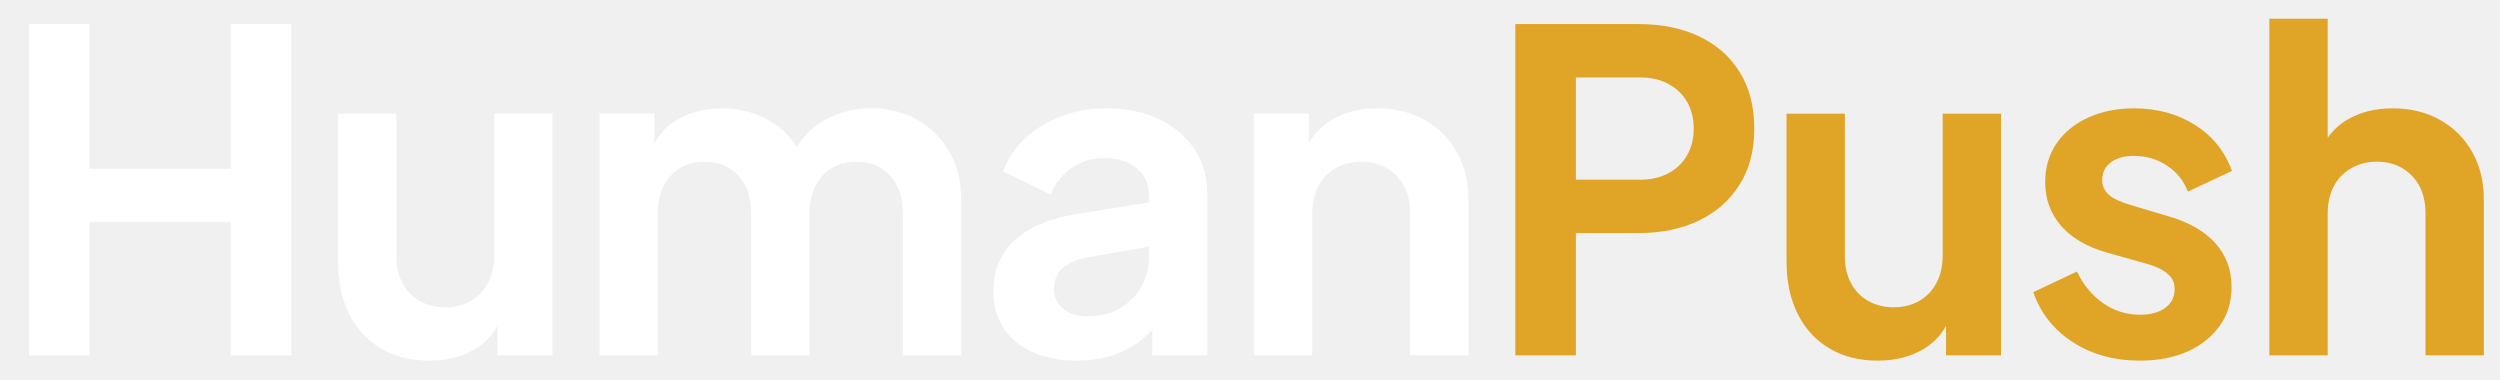
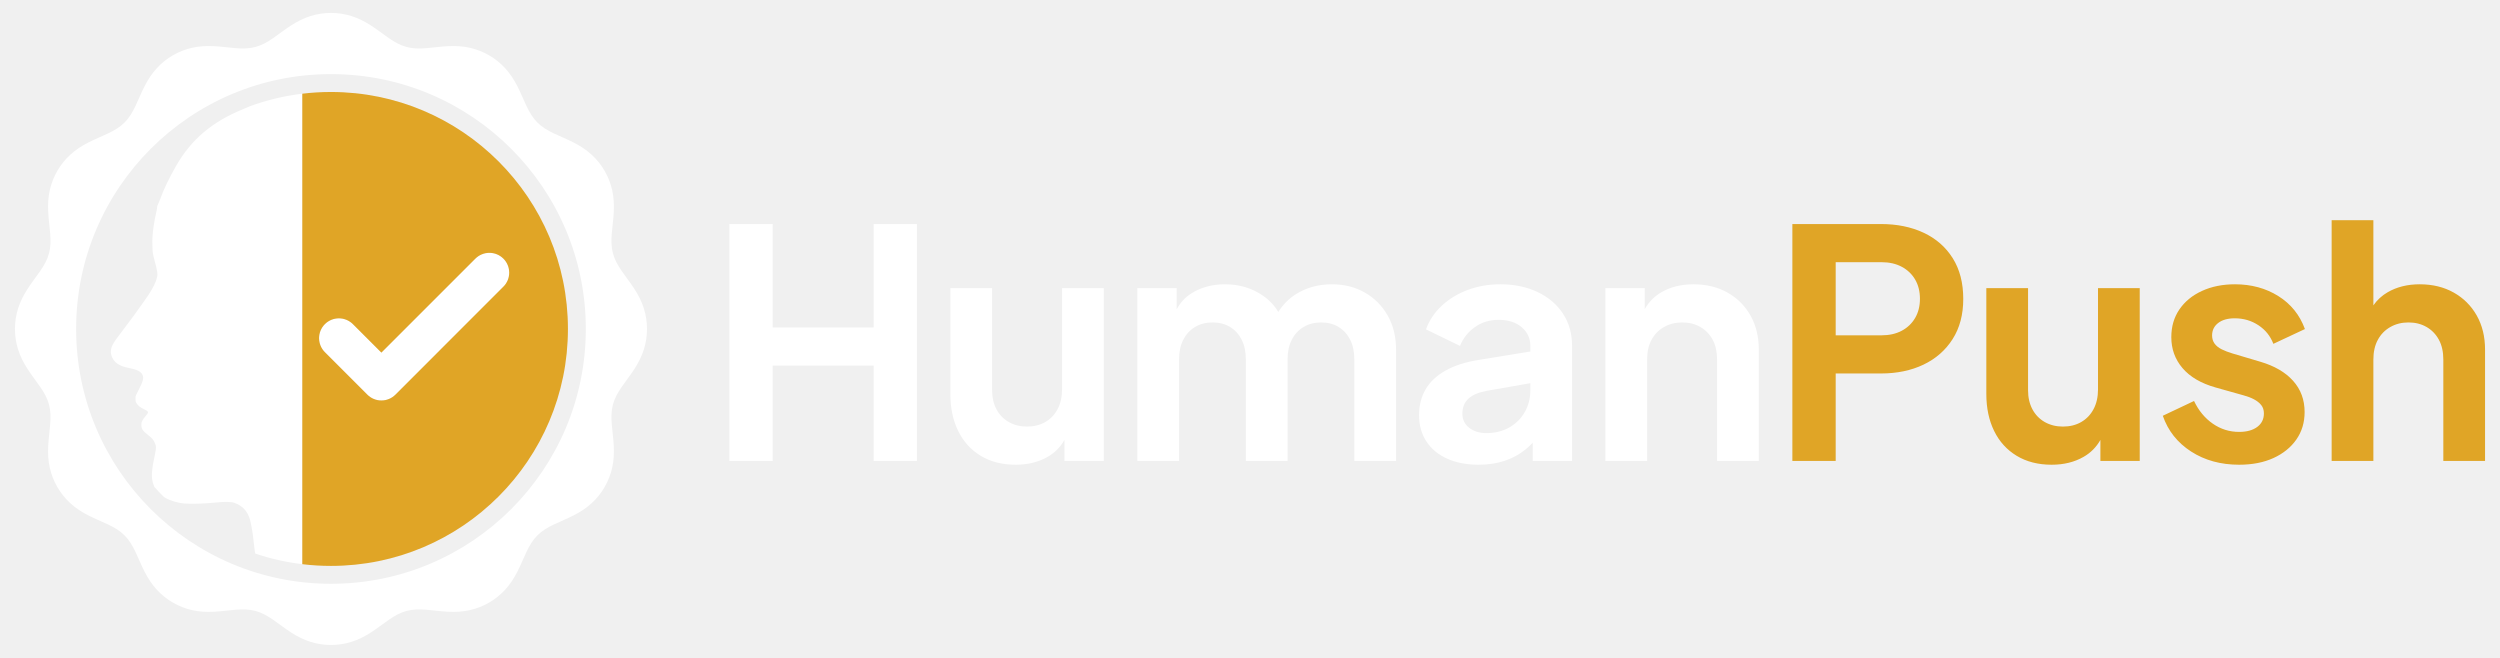
- <svg xmlns="http://www.w3.org/2000/svg" viewBox="328 96 830 126" width="830" height="126">
+ <svg xmlns="http://www.w3.org/2000/svg" viewBox="0 0 1158.64 305.40" width="1159" height="305">
  <path fill="#FFFFFF" d="M299.4 152.7C299.4 154.3 299.29 155.9 299.04 157.49C298.8 159.08 298.44 160.66 297.95 162.22C297.45 163.78 296.83 165.32 296.1 166.83C295.36 168.33 294.51 169.81 293.58 171.25C292.65 172.69 291.65 174.1 290.64 175.48C289.64 176.86 288.63 178.21 287.7 179.56C286.78 180.9 285.93 182.24 285.23 183.6C284.53 184.97 283.98 186.35 283.6 187.78C283.22 189.2 283 190.68 282.93 192.21C282.85 193.73 282.91 195.32 283.04 196.95C283.17 198.58 283.37 200.25 283.55 201.95C283.73 203.65 283.89 205.37 283.98 207.08C284.06 208.79 284.06 210.49 283.95 212.17C283.83 213.84 283.6 215.48 283.25 217.08C282.89 218.68 282.42 220.23 281.83 221.72C281.25 223.22 280.55 224.67 279.75 226.05C278.95 227.44 278.05 228.77 277.04 230.02C276.04 231.28 274.93 232.46 273.73 233.57C272.52 234.67 271.21 235.69 269.82 236.63C268.43 237.57 266.95 238.42 265.43 239.2C263.91 239.99 262.33 240.7 260.77 241.39C259.21 242.09 257.66 242.75 256.19 243.46C254.71 244.16 253.31 244.9 252.03 245.73C250.74 246.56 249.57 247.48 248.53 248.53C247.48 249.57 246.56 250.74 245.73 252.03C244.9 253.31 244.16 254.71 243.46 256.19C242.75 257.66 242.09 259.21 241.39 260.77C240.7 262.33 239.99 263.91 239.2 265.43C238.42 266.95 237.57 268.43 236.63 269.82C235.69 271.21 234.67 272.52 233.57 273.73C232.46 274.93 231.28 276.04 230.02 277.04C228.77 278.05 227.44 278.95 226.05 279.75C224.67 280.55 223.22 281.25 221.72 281.83C220.23 282.42 218.68 282.89 217.08 283.25C215.48 283.6 213.84 283.83 212.17 283.95C210.49 284.06 208.79 284.06 207.08 283.98C205.37 283.89 203.65 283.73 201.95 283.55C200.25 283.37 198.58 283.17 196.95 283.04C195.32 282.91 193.73 282.85 192.21 282.93C190.68 283 189.2 283.22 187.78 283.6C186.35 283.98 184.97 284.53 183.6 285.23C182.24 285.93 180.9 286.78 179.56 287.7C178.21 288.63 176.86 289.64 175.48 290.64C174.1 291.65 172.69 292.65 171.25 293.58C169.81 294.51 168.33 295.36 166.83 296.1C165.32 296.83 163.78 297.45 162.22 297.95C160.66 298.44 159.08 298.8 157.49 299.04C155.9 299.29 154.3 299.4 152.7 299.4C151.1 299.4 149.5 299.29 147.91 299.04C146.32 298.8 144.74 298.44 143.18 297.95C141.62 297.45 140.09 296.83 138.58 296.1C137.07 295.36 135.6 294.51 134.16 293.58C132.71 292.65 131.31 291.65 129.93 290.64C128.55 289.64 127.2 288.63 125.85 287.7C124.5 286.78 123.16 285.93 121.8 285.23C120.44 284.53 119.06 283.98 117.63 283.6C116.2 283.22 114.73 283 113.2 282.93C111.67 282.85 110.09 282.91 108.46 283.04C106.83 283.17 105.15 283.37 103.46 283.55C101.76 283.73 100.04 283.89 98.33 283.98C96.61 284.06 94.91 284.06 93.24 283.95C91.56 283.83 89.92 283.6 88.32 283.25C86.73 282.89 85.18 282.42 83.68 281.83C82.18 281.25 80.74 280.55 79.35 279.75C77.97 278.95 76.64 278.05 75.38 277.04C74.13 276.04 72.94 274.93 71.84 273.73C70.73 272.52 69.71 271.21 68.77 269.82C67.84 268.43 66.99 266.95 66.2 265.43C65.42 263.91 64.7 262.33 64.01 260.77C63.32 259.21 62.65 257.66 61.95 256.19C61.24 254.71 60.5 253.31 59.67 252.03C58.85 250.74 57.92 249.57 56.88 248.53C55.83 247.48 54.66 246.56 53.38 245.73C52.09 244.9 50.69 244.16 49.21 243.46C47.74 242.75 46.19 242.09 44.63 241.39C43.07 240.7 41.5 239.99 39.97 239.2C38.45 238.42 36.97 237.57 35.58 236.63C34.19 235.69 32.88 234.67 31.68 233.57C30.47 232.46 29.37 231.28 28.36 230.02C27.36 228.77 26.45 227.44 25.65 226.05C24.85 224.67 24.16 223.22 23.57 221.72C22.99 220.23 22.51 218.68 22.16 217.08C21.8 215.48 21.57 213.84 21.46 212.17C21.34 210.49 21.34 208.79 21.43 207.08C21.51 205.37 21.68 203.65 21.86 201.95C22.04 200.25 22.23 198.58 22.36 196.95C22.49 195.32 22.55 193.73 22.48 192.21C22.4 190.68 22.19 189.2 21.8 187.78C21.42 186.35 20.87 184.97 20.17 183.6C19.47 182.24 18.63 180.9 17.7 179.56C16.77 178.21 15.77 176.86 14.76 175.48C13.76 174.1 12.75 172.69 11.83 171.25C10.9 169.81 10.05 168.33 9.31 166.83C8.57 165.32 7.95 163.78 7.46 162.22C6.97 160.66 6.6 159.08 6.36 157.49C6.12 155.9 6 154.3 6 152.7C6 151.1 6.12 149.5 6.36 147.91C6.6 146.32 6.97 144.74 7.46 143.18C7.95 141.62 8.57 140.09 9.31 138.58C10.05 137.07 10.9 135.6 11.83 134.16C12.75 132.71 13.76 131.31 14.76 129.93C15.77 128.55 16.77 127.2 17.7 125.85C18.63 124.5 19.47 123.16 20.17 121.8C20.87 120.44 21.42 119.06 21.8 117.63C22.19 116.2 22.4 114.73 22.48 113.2C22.55 111.67 22.49 110.09 22.36 108.46C22.23 106.83 22.04 105.15 21.86 103.46C21.68 101.76 21.51 100.04 21.43 98.33C21.34 96.61 21.34 94.91 21.46 93.24C21.57 91.56 21.8 89.92 22.16 88.32C22.51 86.73 22.99 85.18 23.57 83.68C24.16 82.18 24.85 80.74 25.65 79.35C26.45 77.97 27.36 76.64 28.36 75.38C29.37 74.13 30.47 72.94 31.68 71.84C32.88 70.73 34.19 69.71 35.58 68.77C36.97 67.84 38.45 66.99 39.97 66.2C41.5 65.42 43.07 64.7 44.63 64.01C46.19 63.32 47.74 62.65 49.21 61.95C50.69 61.24 52.09 60.5 53.38 59.67C54.66 58.85 55.83 57.92 56.88 56.88C57.92 55.83 58.85 54.66 59.67 53.38C60.5 52.09 61.24 50.69 61.95 49.21C62.65 47.74 63.32 46.19 64.01 44.63C64.7 43.07 65.42 41.5 66.2 39.97C66.99 38.45 67.84 36.97 68.77 35.58C69.71 34.19 70.73 32.88 71.84 31.68C72.94 30.47 74.13 29.37 75.38 28.36C76.64 27.36 77.97 26.45 79.35 25.65C80.74 24.85 82.18 24.16 83.68 23.57C85.18 22.99 86.73 22.51 88.32 22.16C89.92 21.8 91.56 21.57 93.24 21.46C94.91 21.34 96.61 21.34 98.33 21.43C100.04 21.51 101.76 21.68 103.46 21.86C105.15 22.04 106.83 22.23 108.46 22.36C110.09 22.49 111.67 22.55 113.2 22.48C114.73 22.4 116.2 22.19 117.63 21.8C119.06 21.42 120.44 20.87 121.8 20.17C123.16 19.47 124.5 18.63 125.85 17.7C127.2 16.77 128.55 15.77 129.93 14.76C131.31 13.76 132.71 12.75 134.16 11.83C135.6 10.9 137.07 10.05 138.58 9.31C140.09 8.57 141.62 7.95 143.18 7.46C144.74 6.97 146.32 6.6 147.91 6.36C149.5 6.12 151.1 6 152.7 6C154.3 6 155.9 6.12 157.49 6.36C159.08 6.6 160.66 6.97 162.22 7.46C163.78 7.95 165.32 8.57 166.83 9.31C168.33 10.05 169.81 10.9 171.25 11.83C172.69 12.75 174.1 13.76 175.48 14.76C176.86 15.77 178.21 16.77 179.56 17.7C180.9 18.63 182.24 19.47 183.6 20.17C184.97 20.87 186.35 21.42 187.78 21.8C189.2 22.19 190.68 22.4 192.21 22.48C193.73 22.55 195.32 22.49 196.95 22.36C198.58 22.23 200.25 22.04 201.95 21.86C203.65 21.68 205.37 21.51 207.08 21.43C208.79 21.34 210.49 21.34 212.17 21.46C213.84 21.57 215.48 21.8 217.08 22.16C218.68 22.51 220.23 22.99 221.72 23.57C223.22 24.16 224.67 24.85 226.05 25.65C227.44 26.45 228.77 27.36 230.02 28.36C231.28 29.37 232.46 30.47 233.57 31.68C234.67 32.88 235.69 34.19 236.63 35.58C237.57 36.97 238.42 38.45 239.2 39.97C239.99 41.5 240.7 43.07 241.39 44.63C242.09 46.19 242.75 47.74 243.46 49.21C244.16 50.69 244.9 52.09 245.73 53.38C246.56 54.66 247.48 55.83 248.53 56.88C249.57 57.92 250.74 58.85 252.03 59.67C253.31 60.5 254.71 61.24 256.19 61.95C257.66 62.65 259.21 63.32 260.77 64.01C262.33 64.7 263.91 65.42 265.43 66.2C266.95 66.99 268.43 67.84 269.82 68.77C271.21 69.71 272.52 70.73 273.73 71.84C274.93 72.94 276.04 74.13 277.04 75.38C278.05 76.64 278.95 77.97 279.75 79.35C280.55 80.74 281.25 82.18 281.83 83.68C282.42 85.18 282.89 86.73 283.25 88.32C283.6 89.92 283.83 91.56 283.95 93.24C284.06 94.91 284.06 96.61 283.98 98.33C283.89 100.04 283.73 101.76 283.55 103.46C283.37 105.15 283.17 106.83 283.04 108.46C282.91 110.09 282.85 111.67 282.93 113.2C283 114.73 283.22 116.2 283.6 117.63C283.98 119.06 284.53 120.44 285.23 121.8C285.93 123.16 286.78 124.5 287.7 125.85C288.63 127.2 289.64 128.55 290.64 129.93C291.65 131.31 292.65 132.71 293.58 134.16C294.51 135.6 295.36 137.07 296.1 138.58C296.83 140.09 297.45 141.62 297.95 143.18C298.44 144.74 298.8 146.32 299.04 147.91C299.29 149.5 299.4 151.1 299.4 152.7ZM271 152.7C271 87.37 218.04 34.4 152.7 34.4C87.37 34.4 34.4 87.37 34.4 152.7C34.4 218.04 87.37 271 152.7 271C218.04 271 271 218.04 271 152.7ZM139.39 43.5L139.39 261.9C131.86 261 124.56 259.33 117.57 256.97C117.42 256.58 117.34 256.05 117.27 255.29C117.19 254.54 117.05 253.38 116.96 252.72C116.86 252.05 116.69 250.62 116.58 249.54C116.47 248.46 116.25 246.86 116.08 245.99C115.92 245.13 115.69 243.89 115.57 243.23C114.63 238.01 112.21 234.94 107.83 233.41C106.32 232.89 103.45 232.84 99.2 233.28C94.03 233.81 88.08 234 84.65 233.73C81.67 233.5 77.96 232.38 75.67 231.03C75.49 230.92 75.32 230.82 75.15 230.71C73.63 229.21 72.16 227.66 70.74 226.06C70.54 225.64 70.37 225.2 70.21 224.71C69.18 221.62 69.37 218.38 71.02 210.73C71.65 207.79 71.62 207.02 70.79 205.3C70.19 204.05 69.49 203.27 67.77 201.92C65.28 199.96 64.7 199.1 64.7 197.28C64.7 196.21 64.73 196.09 65.18 195.21C65.47 194.64 66.05 193.82 66.64 193.16C68.22 191.39 68.16 191.02 66.15 190.08C63.99 189.06 62.98 188.23 62.25 186.86C62 186.38 61.96 186.11 61.96 185.08C61.96 184.7 61.96 184.44 61.99 184.18C62.08 183.62 62.35 183.09 63.24 181.37C65.43 177.11 65.87 175.54 65.27 174.14C64.56 172.48 62.75 171.55 58.85 170.8C55.17 170.1 52.96 168.88 51.64 166.84C50.25 164.7 50.15 162.44 51.33 160.11C52.12 158.56 52.69 157.76 56.71 152.46C60.44 147.55 61.62 145.95 65.01 141.17C67.57 137.57 68.12 136.75 69.33 134.73C71.1 131.76 72.14 129.03 72.14 127.38C72.14 126.41 71.52 123.28 71.07 121.97C70.9 121.46 70.55 120.09 70.3 118.92C69.88 116.91 69.85 116.64 69.8 113.82C69.73 110.51 69.84 108.89 70.4 104.92C70.73 102.55 70.99 101.19 71.79 97.65C71.93 97.02 72.01 96.36 71.97 96.2C71.92 95.98 72.06 95.55 72.46 94.73C72.77 94.1 73.21 93.03 73.45 92.37C74.9 88.22 77.4 82.98 80.75 77.11C87.84 64.67 97.65 56.4 112.38 50.47C113.71 49.94 114.85 49.45 114.91 49.39C114.92 49.38 114.92 49.37 114.93 49.36C122.71 46.51 130.9 44.52 139.39 43.5ZM162.88 150.47L176.1 163.69L219.73 120.06Q220.05 119.74 220.4 119.46Q220.75 119.17 221.12 118.92Q221.5 118.67 221.9 118.45Q222.3 118.24 222.72 118.07Q223.13 117.9 223.57 117.76Q224 117.63 224.44 117.54Q224.88 117.46 225.33 117.41Q225.78 117.37 226.24 117.37Q226.69 117.37 227.14 117.41Q227.59 117.46 228.03 117.54Q228.47 117.63 228.91 117.76Q229.34 117.9 229.76 118.07Q230.17 118.24 230.57 118.45Q230.97 118.67 231.35 118.92Q231.72 119.17 232.07 119.46Q232.42 119.74 232.74 120.06Q233.06 120.38 233.35 120.73Q233.63 121.08 233.89 121.46Q234.14 121.83 234.35 122.23Q234.56 122.63 234.74 123.05Q234.91 123.47 235.04 123.9Q235.17 124.33 235.26 124.77Q235.35 125.22 235.39 125.67Q235.44 126.12 235.44 126.57Q235.44 127.02 235.39 127.47Q235.35 127.92 235.26 128.36Q235.17 128.81 235.04 129.24Q234.91 129.67 234.74 130.09Q234.56 130.51 234.35 130.9Q234.14 131.3 233.89 131.68Q233.63 132.06 233.35 132.4Q233.06 132.75 232.74 133.07L182.61 183.21Q182.29 183.53 181.94 183.81Q181.59 184.1 181.21 184.35Q180.84 184.6 180.44 184.82Q180.04 185.03 179.62 185.2Q179.21 185.37 178.77 185.51Q178.34 185.64 177.9 185.73Q177.45 185.81 177 185.86Q176.55 185.9 176.1 185.9Q175.65 185.9 175.2 185.86Q174.75 185.81 174.31 185.73Q173.86 185.64 173.43 185.51Q173 185.37 172.58 185.2Q172.16 185.03 171.77 184.82Q171.37 184.6 170.99 184.35Q170.61 184.1 170.27 183.81Q169.92 183.53 169.6 183.21L149.87 163.48Q149.55 163.16 149.26 162.81Q148.98 162.46 148.72 162.08Q148.47 161.71 148.26 161.31Q148.05 160.91 147.87 160.49Q147.7 160.08 147.57 159.64Q147.44 159.21 147.35 158.77Q147.26 158.33 147.22 157.88Q147.17 157.43 147.17 156.97Q147.17 156.52 147.22 156.07Q147.26 155.62 147.35 155.18Q147.44 154.74 147.57 154.3Q147.7 153.87 147.87 153.45Q148.05 153.04 148.26 152.64Q148.47 152.24 148.72 151.86Q148.98 151.49 149.26 151.14Q149.55 150.79 149.87 150.47Q150.19 150.15 150.54 149.86Q150.89 149.58 151.26 149.32Q151.64 149.07 152.04 148.86Q152.44 148.65 152.85 148.47Q153.27 148.3 153.7 148.17Q154.14 148.04 154.58 147.95Q155.02 147.86 155.47 147.82Q155.92 147.77 156.37 147.77Q156.83 147.77 157.28 147.82Q157.73 147.86 158.17 147.95Q158.61 148.04 159.04 148.17Q159.48 148.3 159.89 148.47Q160.31 148.65 160.71 148.86Q161.11 149.07 161.48 149.32Q161.86 149.58 162.21 149.86Q162.56 150.15 162.88 150.47Z" />
  <path fill="#E0A526" d="M262.7 152.7C262.7 213.45 213.45 262.7 152.7 262.7C148.2 262.7 143.76 262.43 139.39 261.9L139.39 43.5C143.76 42.97 148.2 42.7 152.7 42.7C213.45 42.7 262.7 91.95 262.7 152.7ZM162.88 150.47Q162.56 150.15 162.21 149.86Q161.86 149.58 161.48 149.32Q161.11 149.07 160.71 148.86Q160.31 148.65 159.89 148.47Q159.48 148.3 159.04 148.17Q158.61 148.04 158.17 147.95Q157.73 147.86 157.28 147.82Q156.83 147.77 156.37 147.77Q155.92 147.77 155.47 147.82Q155.02 147.86 154.58 147.95Q154.14 148.04 153.7 148.17Q153.27 148.3 152.85 148.47Q152.44 148.65 152.04 148.86Q151.64 149.07 151.26 149.32Q150.89 149.58 150.54 149.86Q150.19 150.15 149.87 150.47Q149.55 150.79 149.26 151.14Q148.98 151.49 148.72 151.86Q148.47 152.24 148.26 152.64Q148.05 153.04 147.87 153.45Q147.7 153.87 147.57 154.3Q147.44 154.74 147.35 155.18Q147.26 155.62 147.22 156.07Q147.17 156.52 147.17 156.97Q147.17 157.43 147.22 157.88Q147.26 158.33 147.35 158.77Q147.44 159.21 147.57 159.64Q147.7 160.08 147.87 160.49Q148.05 160.91 148.26 161.31Q148.47 161.71 148.72 162.08Q148.98 162.46 149.26 162.81Q149.55 163.16 149.87 163.48L169.6 183.21Q169.92 183.53 170.27 183.81Q170.61 184.1 170.99 184.35Q171.37 184.6 171.77 184.82Q172.16 185.03 172.58 185.2Q173 185.37 173.43 185.51Q173.86 185.64 174.31 185.73Q174.75 185.81 175.2 185.86Q175.65 185.9 176.1 185.9Q176.55 185.9 177 185.86Q177.45 185.81 177.9 185.73Q178.34 185.64 178.77 185.51Q179.21 185.37 179.62 185.2Q180.04 185.03 180.44 184.82Q180.84 184.6 181.21 184.35Q181.59 184.1 181.94 183.81Q182.29 183.53 182.61 183.21L232.74 133.07Q233.06 132.75 233.35 132.4Q233.63 132.06 233.89 131.68Q234.14 131.3 234.35 130.9Q234.56 130.51 234.74 130.09Q234.91 129.67 235.04 129.24Q235.17 128.81 235.26 128.36Q235.35 127.92 235.39 127.47Q235.44 127.02 235.44 126.57Q235.44 126.12 235.39 125.67Q235.35 125.22 235.26 124.77Q235.17 124.33 235.04 123.9Q234.91 123.47 234.74 123.05Q234.56 122.63 234.35 122.23Q234.14 121.83 233.89 121.46Q233.63 121.08 233.35 120.73Q233.06 120.38 232.74 120.06Q232.42 119.74 232.07 119.46Q231.72 119.17 231.35 118.92Q230.97 118.67 230.57 118.45Q230.17 118.24 229.76 118.07Q229.34 117.9 228.91 117.76Q228.47 117.63 228.03 117.54Q227.59 117.46 227.14 117.41Q226.69 117.37 226.24 117.37Q225.78 117.37 225.33 117.41Q224.88 117.46 224.44 117.54Q224 117.63 223.57 117.76Q223.13 117.9 222.72 118.07Q222.3 118.24 221.9 118.45Q221.5 118.67 221.12 118.92Q220.75 119.17 220.4 119.46Q220.05 119.74 219.73 120.06L176.1 163.69Z" />
  <path fill="#FFFFFF" d="M527.02 213.96L527.02 133.74L545.28 133.74L545.28 143.6Q547.71 139.01 552.02 136.25Q558.72 131.97 567.72 131.97Q577.53 131.97 585.08 137.08Q589.82 140.29 592.45 144.83Q595.68 139.75 600.39 136.71Q607.75 131.97 617.38 131.97Q625.91 131.97 632.62 135.81Q639.34 139.65 643.23 146.47Q647.12 153.3 647.12 162.27L647.12 213.96L627.75 213.96L627.75 166.88Q627.75 161.53 625.83 157.73Q623.92 153.93 620.48 151.81Q617.05 149.68 612.29 149.68Q607.68 149.68 604.16 151.81Q600.63 153.93 598.7 157.75Q596.76 161.56 596.76 166.88L596.76 213.96L577.39 213.96L577.39 166.88Q577.39 161.53 575.47 157.73Q573.55 153.93 570.12 151.81Q566.69 149.68 561.93 149.68Q557.28 149.68 553.77 151.81Q550.27 153.93 548.33 157.75Q546.39 161.56 546.39 166.88L546.39 213.96ZM337.64 213.96L337.64 104L357.75 104L357.75 152.01L404.61 152.01L404.61 104L424.72 104L424.72 213.96L404.61 213.96L404.61 169.72L357.75 169.72L357.75 213.96ZM685.47 215.73Q677.06 215.73 670.82 212.91Q664.59 210.09 661.19 204.9Q657.8 199.72 657.8 192.67Q657.8 186.03 660.78 180.83Q663.77 175.62 669.99 172.08Q676.21 168.54 685.58 167.06L709.45 163.17L709.45 160.53Q709.45 155.33 705.45 151.9Q701.45 148.47 694.73 148.47Q688.5 148.47 683.75 151.81Q679.01 155.14 676.8 160.57L661.01 152.89Q663.33 146.55 668.4 141.86Q673.48 137.17 680.45 134.57Q687.43 131.97 695.51 131.97Q705.32 131.97 712.87 135.59Q720.41 139.2 724.62 145.62Q728.83 152.05 728.83 160.53L728.83 213.96L710.56 213.96L710.56 205.51Q709 207.19 707.26 208.61Q702.96 212.12 697.52 213.92Q692.07 215.73 685.47 215.73ZM744.29 213.96L744.29 133.74L762.56 133.74L762.56 143.51Q765.37 138.53 770.27 135.68Q776.65 131.97 785.18 131.97Q794.14 131.97 800.97 135.81Q807.8 139.65 811.65 146.47Q815.51 153.3 815.51 162.3L815.51 213.96L796.14 213.96L796.14 166.88Q796.14 161.53 794.11 157.73Q792.08 153.93 788.41 151.81Q784.75 149.68 779.98 149.68Q775.21 149.68 771.49 151.81Q767.76 153.93 765.71 157.75Q763.67 161.56 763.67 166.88L763.67 213.96ZM470.56 215.73Q461.19 215.73 454.34 211.6Q447.5 207.47 443.86 200.07Q440.23 192.67 440.23 182.86L440.23 133.74L459.6 133.74L459.6 181.19Q459.6 186.21 461.63 190.01Q463.66 193.81 467.37 195.92Q471.07 198.02 475.8 198.02Q480.63 198.02 484.3 195.9Q487.97 193.78 490.02 189.9Q492.07 186.03 492.07 180.83L492.07 133.74L511.44 133.74L511.44 213.96L493.18 213.96L493.18 204.22Q490.38 209.18 485.48 212.02Q479.08 215.73 470.56 215.73ZM709.45 177.88L689.23 181.42Q683.55 182.45 680.73 185.05Q677.91 187.65 677.91 192.01Q677.91 196.1 681.06 198.57Q684.22 201.05 688.98 201.05Q695.1 201.05 699.71 198.41Q704.32 195.77 706.89 191.25Q709.45 186.73 709.45 181.27L709.45 177.88Z" />
  <path fill="#E0A526" d="M831.09 213.96L831.09 104L872.19 104Q883.41 104 892.02 108.04Q900.64 112.08 905.53 119.85Q910.42 127.62 910.42 138.76Q910.42 149.68 905.47 157.43Q900.53 165.18 891.93 169.28Q883.33 173.37 872.19 173.37L851.2 173.37L851.2 213.96ZM1081.43 213.96L1081.43 102.23L1100.8 102.23L1100.8 141.75Q1103.41 138 1107.4 135.68Q1113.79 131.97 1122.31 131.97Q1131.28 131.97 1138.1 135.81Q1144.93 139.65 1148.79 146.47Q1152.64 153.3 1152.64 162.27L1152.64 213.96L1133.27 213.96L1133.27 166.88Q1133.27 161.53 1131.22 157.73Q1129.17 153.93 1125.52 151.81Q1121.87 149.68 1117.07 149.68Q1112.39 149.68 1108.66 151.81Q1104.93 153.93 1102.87 157.75Q1100.8 161.56 1100.8 166.88L1100.8 213.96ZM951.46 215.73Q942.08 215.73 935.24 211.6Q928.39 207.47 924.76 200.07Q921.13 192.67 921.13 182.86L921.13 133.74L940.5 133.74L940.5 181.19Q940.5 186.21 942.53 190.01Q944.56 193.81 948.26 195.92Q951.97 198.02 956.7 198.02Q961.53 198.02 965.2 195.9Q968.87 193.78 970.92 189.9Q972.97 186.03 972.97 180.83L972.97 133.74L992.34 133.74L992.34 213.96L974.08 213.96L974.08 204.22Q971.28 209.18 966.38 212.02Q959.98 215.73 951.46 215.73ZM1038.47 215.73Q1025.67 215.73 1016.17 209.59Q1006.66 203.44 1003.05 193L1017.55 186.14Q1020.72 192.82 1026.24 196.66Q1031.76 200.49 1038.47 200.49Q1043.78 200.49 1046.88 198.19Q1049.98 195.88 1049.98 191.93Q1049.98 189.57 1048.73 188.02Q1047.47 186.47 1045.37 185.36Q1043.27 184.26 1040.68 183.56L1027.55 179.87Q1017.4 176.99 1012.2 170.88Q1007 164.78 1007 156.51Q1007 149.13 1010.76 143.63Q1014.52 138.13 1021.24 135.05Q1027.95 131.97 1036.55 131.97Q1047.92 131.97 1056.66 137.43Q1065.41 142.89 1069.02 152.75L1054.37 159.61Q1052.31 154.19 1047.44 150.98Q1042.57 147.76 1036.44 147.76Q1031.57 147.76 1028.75 149.94Q1025.93 152.12 1025.93 155.73Q1025.93 157.95 1027.11 159.54Q1028.29 161.12 1030.46 162.19Q1032.64 163.26 1035.37 164.07L1048.29 167.91Q1058.21 170.83 1063.54 176.79Q1068.88 182.74 1068.88 191.27Q1068.88 198.54 1065.04 204.04Q1061.2 209.53 1054.41 212.63Q1047.62 215.73 1038.47 215.73ZM851.2 155.66L872.45 155.66Q877.87 155.66 881.86 153.54Q885.84 151.42 888.08 147.6Q890.31 143.78 890.31 138.72Q890.31 133.56 888.08 129.76Q885.84 125.96 881.86 123.84Q877.87 121.71 872.45 121.71L851.2 121.71Z" />
</svg>
